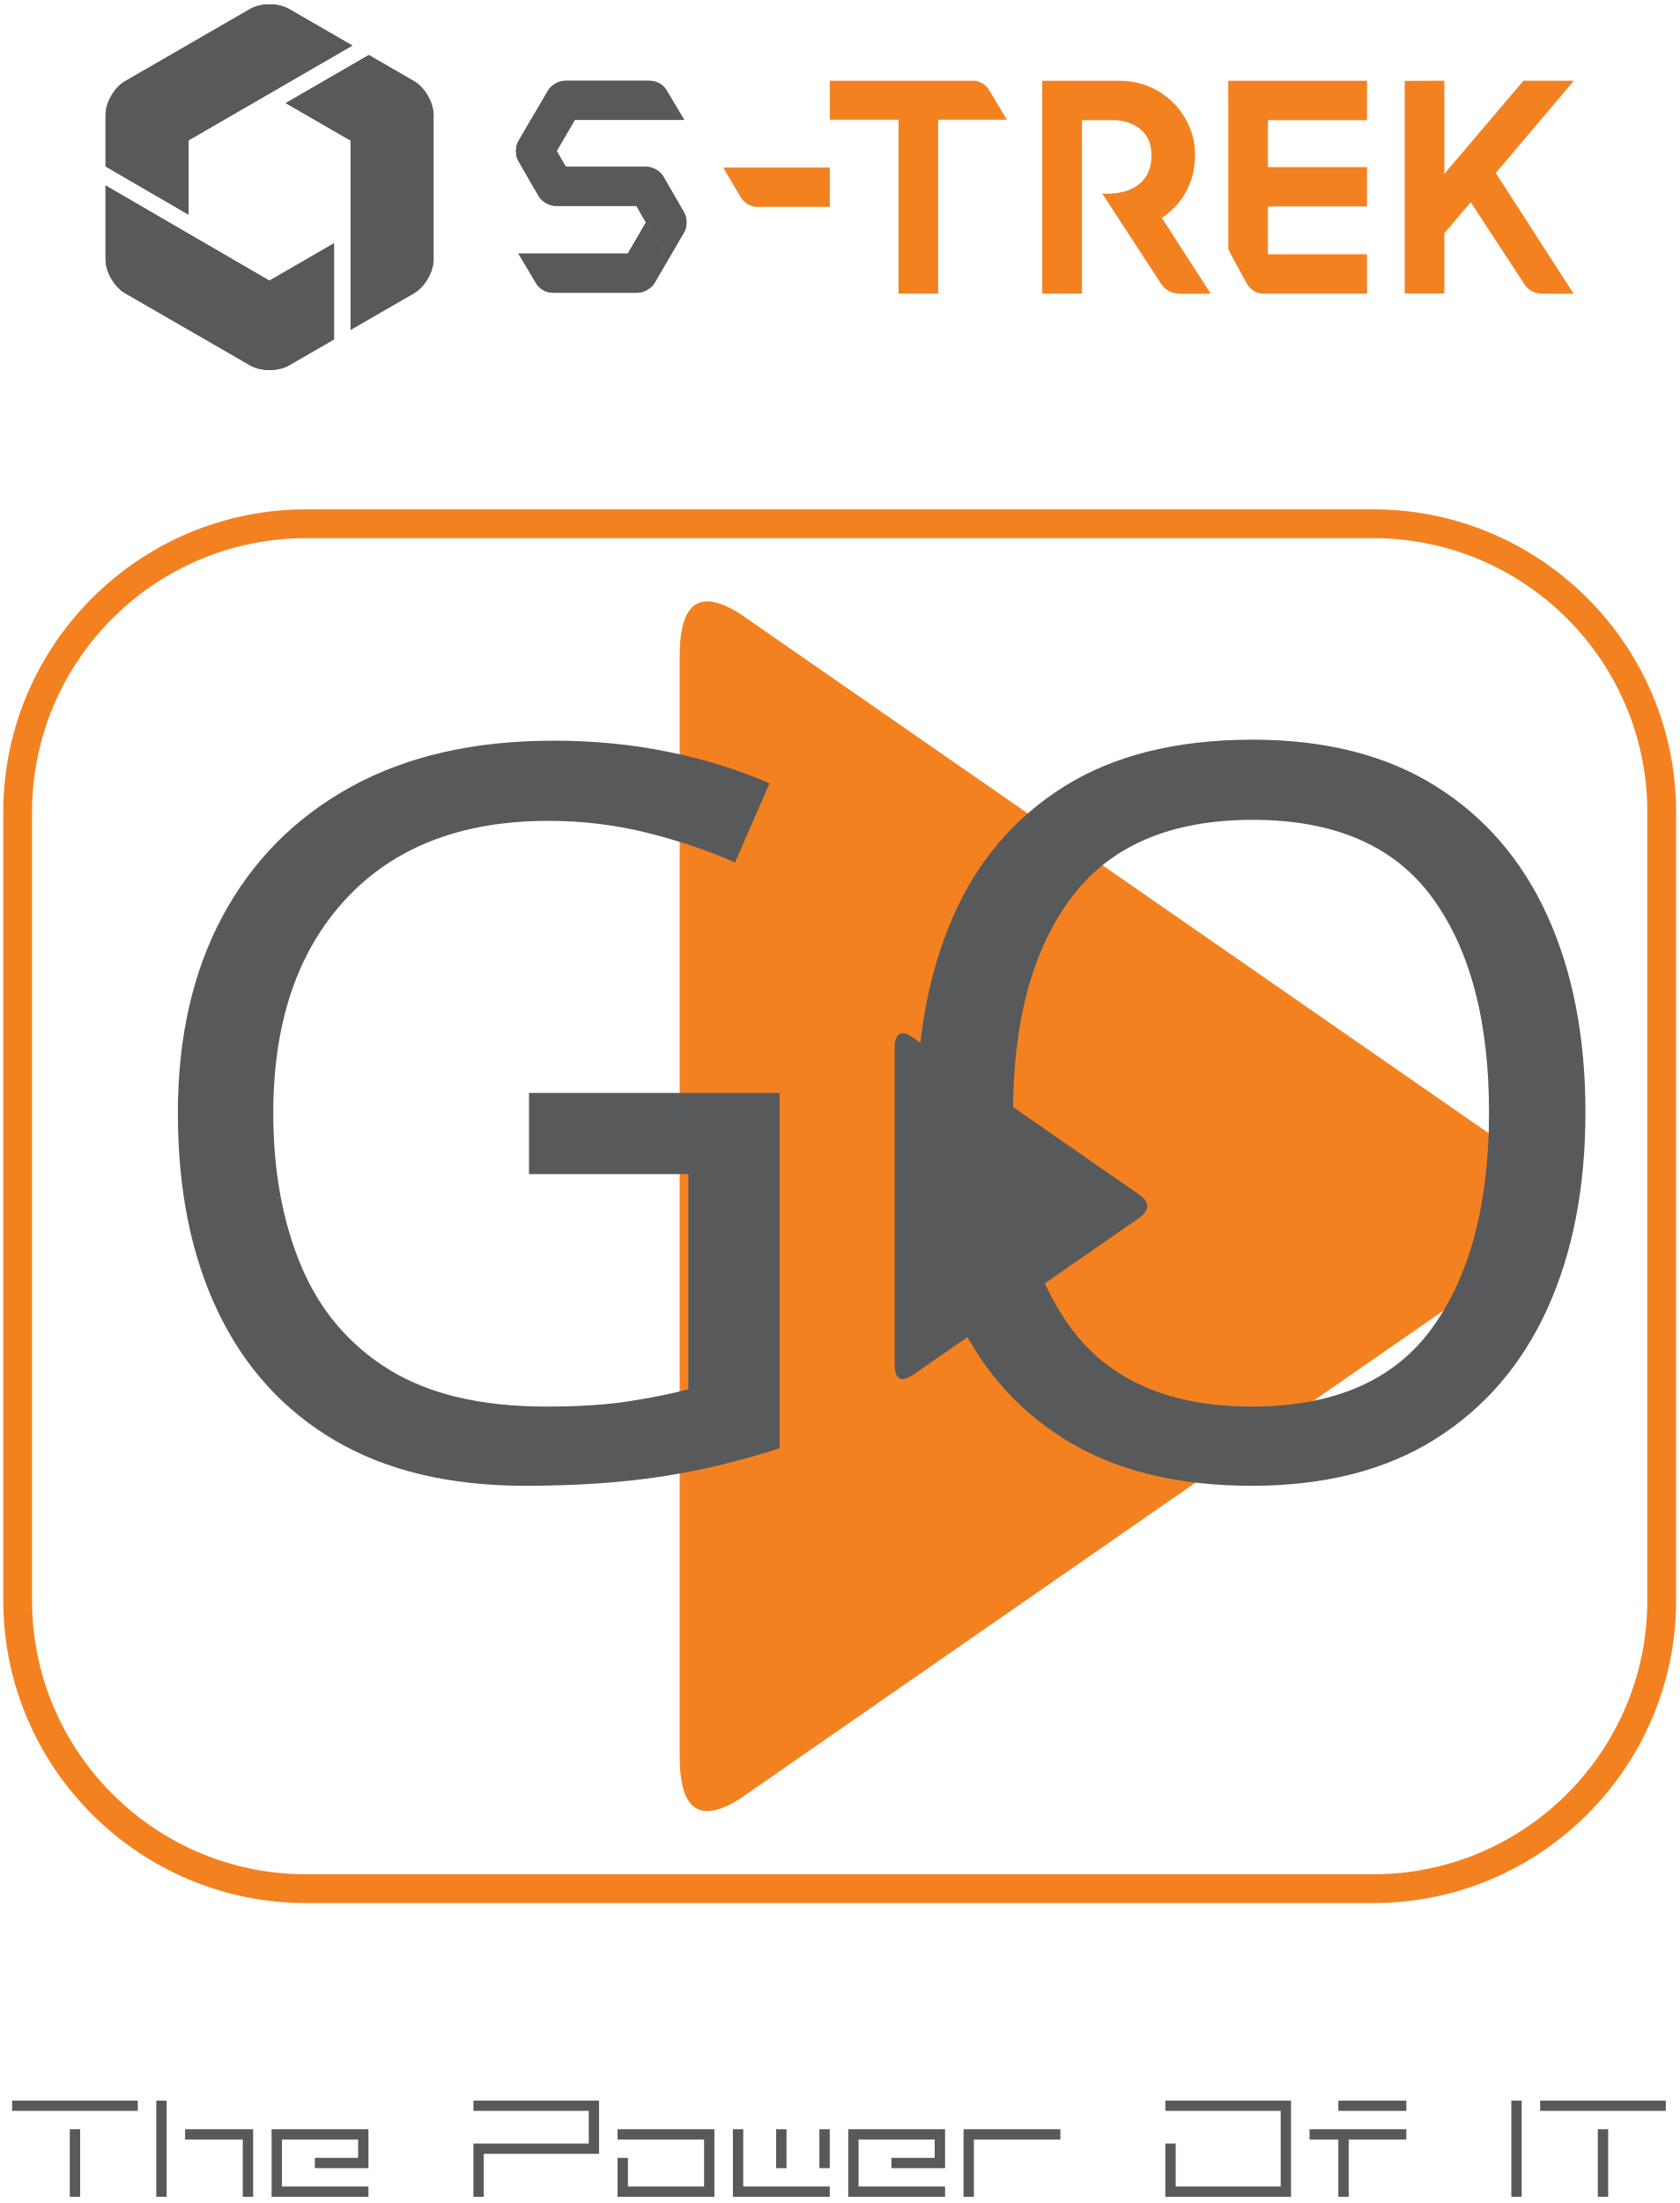
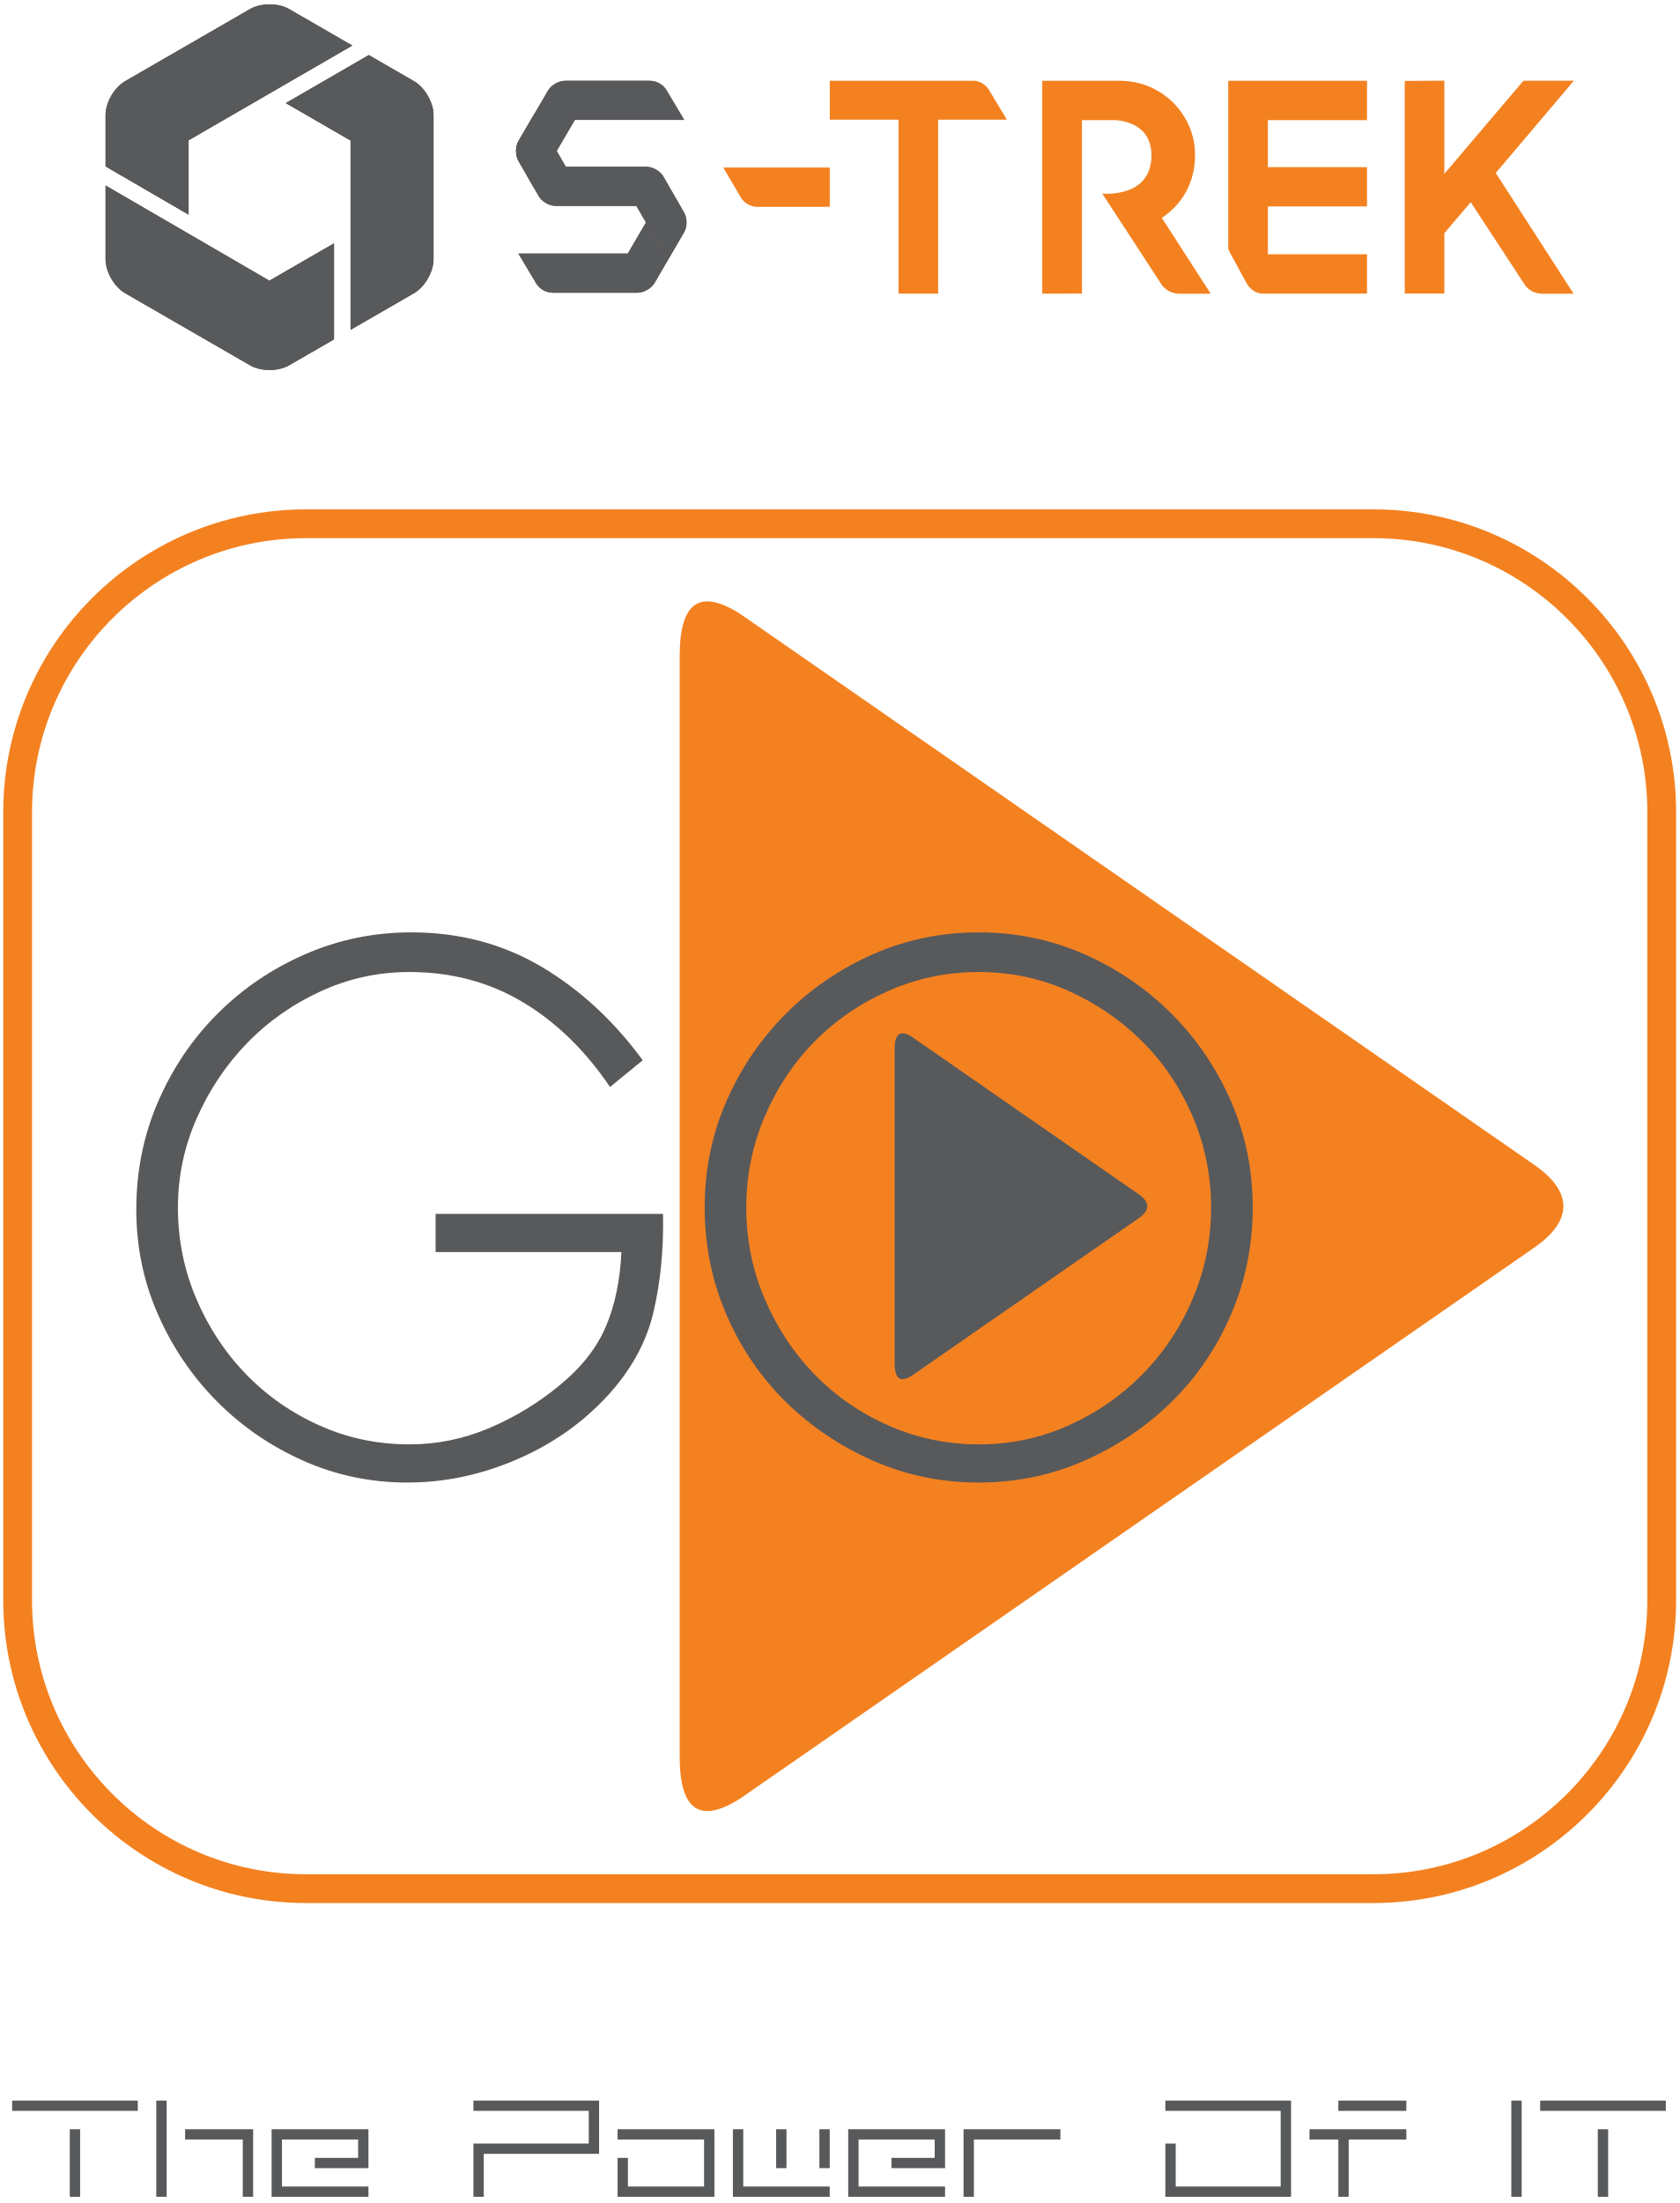
<svg xmlns="http://www.w3.org/2000/svg" xmlns:xlink="http://www.w3.org/1999/xlink" version="1.1" id="Layer_1" x="0px" y="0px" width="516px" height="676.715px" viewBox="0 0 516 676.715" enable-background="new 0 0 516 676.715" xml:space="preserve">
  <g>
    <g>
      <g>
        <g>
          <path fill="#F48120" d="M222.226,51.469l5.097,8.67l0.032,0.018c0.864,1.732,2.521,3.008,4.501,3.318v0.072h23.104V51.469      H222.226z" />
          <path fill="#F48120" d="M309.367,36.756V36.75l-5.152-8.578l-0.023-0.018c-0.872-1.721-2.536-3.057-4.548-3.336H254.96v11.937      h21.125v53.441h12.173V36.756H309.367z" />
          <path fill="#F48120" d="M420.032,36.899v-12.08h-42.64l0,0v51.66c0,0.313,5.604,10.446,5.604,10.446s1.566,3.272,5.161,3.272      h31.874V78.105h-30.464V63.412h30.464V51.334h-30.464V36.899H420.032z" />
          <path fill="#F48120" d="M483.593,24.792H468.1l-24.31,28.605v-28.61l-12.176,0.069V90.16h12.176V71.638l8.106-9.527      l16.339,24.949h0.003l0.374,0.567c0.648,0.923,2.295,2.588,5.384,2.597h9.504l-23.914-37.09L483.593,24.792z" />
          <path fill="#F48120" d="M338.676,59.459l18.235,27.952c0.564,0.821,2.261,2.786,5.529,2.813h9.564l-15.027-23.32      c0.498-0.314,0.973-0.648,1.447-1.013c1.801-1.379,3.379-3.002,4.669-4.845c1.313-1.851,2.319-3.891,3.028-6.154      c0.707-2.256,1.069-4.651,1.069-7.196c0-3.195-0.595-6.174-1.804-8.942c-0.849-1.955-1.92-3.716-3.208-5.325      c-0.531-0.685-1.12-1.339-1.751-1.949c-2.102-2.061-4.574-3.707-7.392-4.902c-2.678-1.11-5.555-1.704-8.583-1.758h-24.213      v65.378l12.195-0.023V36.899h10.075c0,0,11.29,0,11.29,10.797C353.802,61.037,338.676,59.459,338.676,59.459" />
        </g>
        <g>
          <g>
            <g>
              <defs>
                <path id="SVGID_19_" d="M32.435,79.709c0,3.788,2.676,8.424,5.958,10.333l38.481,22.201c3.27,1.89,8.637,1.89,11.913,0         l13.831-7.979V74.813L82.842,86.229v0.017l-0.011-0.017l-0.009,0.017l-50.388-29.27V79.709z" />
              </defs>
              <use xlink:href="#SVGID_19_" overflow="visible" fill="#58595B" />
              <clipPath id="SVGID_1_">
                <use xlink:href="#SVGID_19_" overflow="visible" />
              </clipPath>
              <rect x="32.435" y="56.976" clip-path="url(#SVGID_1_)" fill="#58595B" width="70.182" height="57.157" />
            </g>
            <g>
              <defs>
                <path id="SVGID_21_" d="M76.873,2.75L38.392,24.966c-3.281,1.899-5.958,6.542-5.958,10.322v15.787L57.942,65.89V43.133h0.009         l-0.009-0.026l50.316-29.111L88.786,2.75c-1.646-0.944-3.805-1.413-5.963-1.413C80.667,1.338,78.507,1.807,76.873,2.75" />
              </defs>
              <use xlink:href="#SVGID_21_" overflow="visible" fill="#58595B" />
              <clipPath id="SVGID_2_">
                <use xlink:href="#SVGID_21_" overflow="visible" />
              </clipPath>
              <polygon clip-path="url(#SVGID_2_)" fill="#58595B" points="136.275,17.563 89.192,98.792 4.428,49.65 51.5,-31.564       " />
            </g>
            <g>
              <defs>
                <path id="SVGID_23_" d="M87.885,31.681l19.829,11.452v58.194l19.546-11.286c3.27-1.908,5.952-6.544,5.952-10.333V35.288         c0-3.779-2.682-8.423-5.952-10.322l-13.891-8.028L87.885,31.681z" />
              </defs>
              <use xlink:href="#SVGID_23_" overflow="visible" fill="#58595B" />
              <clipPath id="SVGID_3_">
                <use xlink:href="#SVGID_23_" overflow="visible" />
              </clipPath>
              <polygon clip-path="url(#SVGID_3_)" fill="#58595B" points="120.549,-3.391 171.077,77.748 100.555,121.657 50.021,40.532               " />
            </g>
            <g>
              <defs>
                <polygon id="SVGID_25_" points="32.411,51.07 57.924,65.884 57.924,43.113 57.924,43.107 57.924,43.096        " />
              </defs>
              <use xlink:href="#SVGID_25_" overflow="visible" fill="#58595B" />
              <clipPath id="SVGID_4_">
                <use xlink:href="#SVGID_25_" overflow="visible" />
              </clipPath>
              <polygon clip-path="url(#SVGID_4_)" fill="#58595B" points="46.621,78.548 21.108,55.767 43.738,30.417 69.245,53.196               " />
            </g>
            <g>
              <defs>
                <polygon id="SVGID_27_" points="87.862,31.669 107.697,43.113 113.344,16.927        " />
              </defs>
              <use xlink:href="#SVGID_27_" overflow="visible" fill="#58595B" />
              <clipPath id="SVGID_5_">
                <use xlink:href="#SVGID_27_" overflow="visible" />
              </clipPath>
              <polygon clip-path="url(#SVGID_5_)" fill="#58595B" points="110.212,51.475 79.279,39.901 90.993,8.571 121.936,20.145               " />
            </g>
            <g>
              <defs>
                <polygon id="SVGID_29_" points="82.822,86.226 102.599,104.25 102.599,74.79        " />
              </defs>
              <use xlink:href="#SVGID_29_" overflow="visible" fill="#58595B" />
              <clipPath id="SVGID_6_">
                <use xlink:href="#SVGID_29_" overflow="visible" />
              </clipPath>
              <polygon clip-path="url(#SVGID_6_)" fill="#58595B" points="68.18,87.984 93.756,64.971 117.241,91.072 91.673,114.091               " />
            </g>
          </g>
          <g>
            <g>
              <defs>
                <path id="SVGID_31_" d="M192.9,77.89h-33.619l5.161,8.646l0.012,0.023c1.007,1.992,3.071,3.362,5.472,3.362         c0,0,0.043-0.005,0.066-0.005l25.91,0.005c1.9,0,4.235-1.333,5.19-2.956l4.07-6.98l-6.69-11.64L192.9,77.89z" />
              </defs>
              <use xlink:href="#SVGID_31_" overflow="visible" fill="#58595B" />
              <clipPath id="SVGID_7_">
                <use xlink:href="#SVGID_31_" overflow="visible" />
              </clipPath>
              <polygon clip-path="url(#SVGID_7_)" fill="#58595B" points="214.938,83.675 172.551,110.726 149.49,74.591 191.887,47.541               " />
            </g>
            <g>
              <defs>
                <path id="SVGID_33_" d="M163.125,36.835l-1.1,1.877l-2.737,4.697c-0.95,1.633-0.95,4.303-0.006,5.933l4.977,8.692         l1.289,2.256c0.936,1.64,3.267,2.961,5.167,2.961h10.063h0.21h14.55l2.936,5.092l6.69,11.64l5.062-8.676         c0.945-1.625,0.962-4.289,0.018-5.929l-1.215-2.128l-5.221-9.058c-0.93-1.634-3.255-2.961-5.156-2.961h-3.114h-2.81         l-0.003-0.006h-18.879l-2.795-4.853l-0.129-0.233l-6.554-11.4L163.125,36.835z" />
              </defs>
              <use xlink:href="#SVGID_33_" overflow="visible" fill="#58595B" />
              <clipPath id="SVGID_8_">
                <use xlink:href="#SVGID_33_" overflow="visible" />
              </clipPath>
              <polygon clip-path="url(#SVGID_8_)" fill="#58595B" points="183.688,8.343 233.787,56.452 185.832,106.391 135.734,58.288               " />
            </g>
            <g>
              <defs>
                <path id="SVGID_35_" d="M199.533,24.819h-19.291h-6.629c-1.893,0-4.236,1.318-5.181,2.931l-5.308,9.086l-1.1,1.877         l-2.737,4.697c-0.95,1.633-0.95,4.303-0.006,5.933l4.977,8.692l6.792-11.661l0.075-0.124l5.495-9.416h7.213h26.409         l-5.167-8.643l-0.011-0.02c-1.005-1.989-3.072-3.354-5.475-3.354C199.576,24.819,199.547,24.819,199.533,24.819" />
              </defs>
              <use xlink:href="#SVGID_35_" overflow="visible" fill="#58595B" />
              <clipPath id="SVGID_9_">
                <use xlink:href="#SVGID_35_" overflow="visible" />
              </clipPath>
              <polygon clip-path="url(#SVGID_9_)" fill="#58595B" points="143.184,34.599 194.933,1.131 225.389,48.243 173.647,81.701               " />
            </g>
          </g>
        </g>
      </g>
      <g>
        <g>
          <path fill="#F48120" d="M422.004,584.573H93.996C42.719,584.573,1,542.854,1,491.577V249.472      c0-51.281,41.719-93.001,92.996-93.001h328.008c51.277,0,92.996,41.72,92.996,93.001v242.104      C515,542.854,473.281,584.573,422.004,584.573z M93.996,165.313c-46.403,0-84.153,37.753-84.153,84.159v242.104      c0,46.402,37.75,84.154,84.153,84.154h328.008c46.402,0,84.154-37.752,84.154-84.154V249.472      c0-46.406-37.752-84.159-84.154-84.159H93.996z" />
          <path fill="#F48120" d="M208.838,539.478c0,16.734,6.257,20.931,18.764,12.883l243.589-168.968      c12.233-8.36,12.233-17.375,0-25.733L227.602,188.688c-12.506-8.042-18.764-3.865-18.764,12.881V539.478z" />
-           <text transform="matrix(1 0 0 1 35.6367 453.2749)" fill="#58595B" font-family="'PSL-Prathom'" font-size="311.818">GO</text>
+           <g>
+             <path fill="#58595B" d="M203.727,372.884c0.202,10.962-0.788,21.063-2.969,30.299c-2.184,9.237-6.928,17.813-14.236,25.731       c-7.715,8.323-17.029,14.82-27.939,19.488c-10.912,4.67-22.053,7.004-33.42,7.004c-11.267,0-21.925-2.231-31.974-6.699       c-10.049-4.466-18.879-10.529-26.492-18.194c-7.613-7.663-13.653-16.544-18.118-26.646       c-4.468-10.099-6.699-20.882-6.699-32.354c0-11.773,2.231-22.813,6.699-33.116c4.465-10.301,10.555-19.31,18.271-27.025       c7.712-7.712,16.696-13.803,26.949-18.271c10.251-4.465,21.111-6.699,32.583-6.699c14.716,0,28.015,3.502,39.891,10.505       c11.876,7.004,22.279,16.596,31.212,28.776l-10.049,8.222c-7.613-11.267-16.572-19.969-26.873-26.112       c-10.303-6.14-21.901-9.211-34.79-9.211c-9.542,0-18.627,1.979-27.254,5.938c-8.628,3.959-16.165,9.264-22.61,15.911       c-6.447,6.649-11.598,14.338-15.454,23.067c-3.858,8.731-5.786,17.866-5.786,27.406c0,9.847,1.877,19.185,5.634,28.015       c3.754,8.831,8.854,16.572,15.301,23.22c6.445,6.648,13.981,11.901,22.61,15.758c8.626,3.858,17.814,5.786,27.559,5.786       c8.526,0,16.722-1.675,24.589-5.024c7.865-3.35,15.047-7.713,21.544-13.094c6.699-5.481,11.443-11.496,14.236-18.043       c2.791-6.547,4.389-14.184,4.796-22.914h-57.096v-11.724H203.727z" />
+             <path fill="#58595B" d="M384.91,370.905c0,11.674-2.234,22.662-6.699,32.963c-4.468,10.304-10.558,19.237-18.271,26.797       c-7.715,7.563-16.648,13.577-26.797,18.043c-10.151,4.468-20.962,6.699-32.431,6.699c-11.472,0-22.281-2.231-32.431-6.699       c-10.151-4.466-19.084-10.479-26.796-18.043c-7.715-7.56-13.805-16.493-18.271-26.797c-4.468-10.301-6.699-21.289-6.699-32.963       c0-11.571,2.231-22.458,6.699-32.659c4.465-10.201,10.555-19.158,18.271-26.873c7.712-7.712,16.646-13.803,26.796-18.271       c10.149-4.465,20.959-6.699,32.431-6.699c11.469,0,22.279,2.234,32.431,6.699c10.148,4.468,19.082,10.558,26.797,18.271       c7.713,7.715,13.803,16.672,18.271,26.873C382.676,348.447,384.91,359.333,384.91,370.905z M372.121,370.905       c0-9.744-1.88-19.032-5.634-27.863c-3.757-8.831-8.907-16.52-15.454-23.066s-14.136-11.748-22.762-15.606       c-8.629-3.856-17.814-5.786-27.559-5.786s-18.981,1.93-27.71,5.786c-8.731,3.858-16.318,9.059-22.763,15.606       c-6.447,6.547-11.547,14.236-15.301,23.066c-3.757,8.831-5.634,18.119-5.634,27.863c0,9.847,1.877,19.185,5.634,28.015       c3.754,8.831,8.854,16.572,15.301,23.22c6.445,6.648,14.031,11.901,22.763,15.758c8.729,3.858,17.966,5.786,27.71,5.786       s18.93-1.928,27.559-5.786c8.626-3.856,16.215-9.109,22.762-15.758c6.547-6.647,11.697-14.389,15.454-23.22       C370.241,390.089,372.121,380.751,372.121,370.905z" />
+           </g>
        </g>
        <path fill="#58595B" d="M274.89,418.824c0,4.797,1.785,5.973,5.363,3.699l69.632-48.313c3.497-2.397,3.497-4.979,0-7.356     l-69.632-48.311c-3.578-2.306-5.363-1.111-5.363,3.681V418.824z" />
      </g>
    </g>
    <g>
      <g>
        <path fill="#58595B" d="M3.729,648.412v-3.157h38.612v3.157H3.729z M21.446,674.808v-20.755h3.179v20.755H21.446z" />
        <path fill="#58595B" d="M48.022,674.808v-29.554H51.2v29.554H48.022z M56.88,654.053h20.896v20.755h-3.179V657.21H56.88V654.053z     " />
        <path fill="#58595B" d="M83.456,654.053h29.754v11.956H96.744v-3.157h13.288v-5.642H86.634v14.44h26.576v3.157H83.456V654.053z" />
        <path fill="#58595B" d="M145.465,645.254h38.612v16.355h-35.434v13.198h-3.178v-16.355h35.434v-10.041h-35.434V645.254z" />
        <path fill="#58595B" d="M189.758,654.053h29.753v20.755h-29.753v-11.956h3.178v8.799h23.397v-14.44h-26.576V654.053z" />
        <path fill="#58595B" d="M225.191,654.053h3.179v17.598h26.575v3.157h-29.754V654.053z M238.479,666.009v-11.956h3.179v11.956     H238.479z M251.767,666.009v-11.956h3.178v11.956H251.767z" />
        <path fill="#58595B" d="M260.625,654.053h29.754v11.956h-16.465v-3.157h13.287v-5.642h-23.396v14.44h26.574v3.157h-29.754     V654.053z" />
        <path fill="#58595B" d="M296.059,674.808v-20.755h29.754v3.157h-26.574v17.598H296.059z" />
        <path fill="#58595B" d="M358.068,645.254h38.613v29.554h-38.613v-16.355h3.178v13.198h32.256v-23.239h-35.434V645.254z" />
        <path fill="#58595B" d="M402.361,657.21v-3.157h29.754v3.157h-17.717v17.598h-3.18V657.21H402.361z M411.219,648.412v-3.157     h20.896v3.157H411.219z" />
        <path fill="#58595B" d="M464.369,674.808v-29.554h3.18v29.554H464.369z" />
        <path fill="#58595B" d="M473.229,648.412v-3.157h38.613v3.157H473.229z M490.945,674.808v-20.755h3.178v20.755H490.945z" />
      </g>
    </g>
  </g>
</svg>
